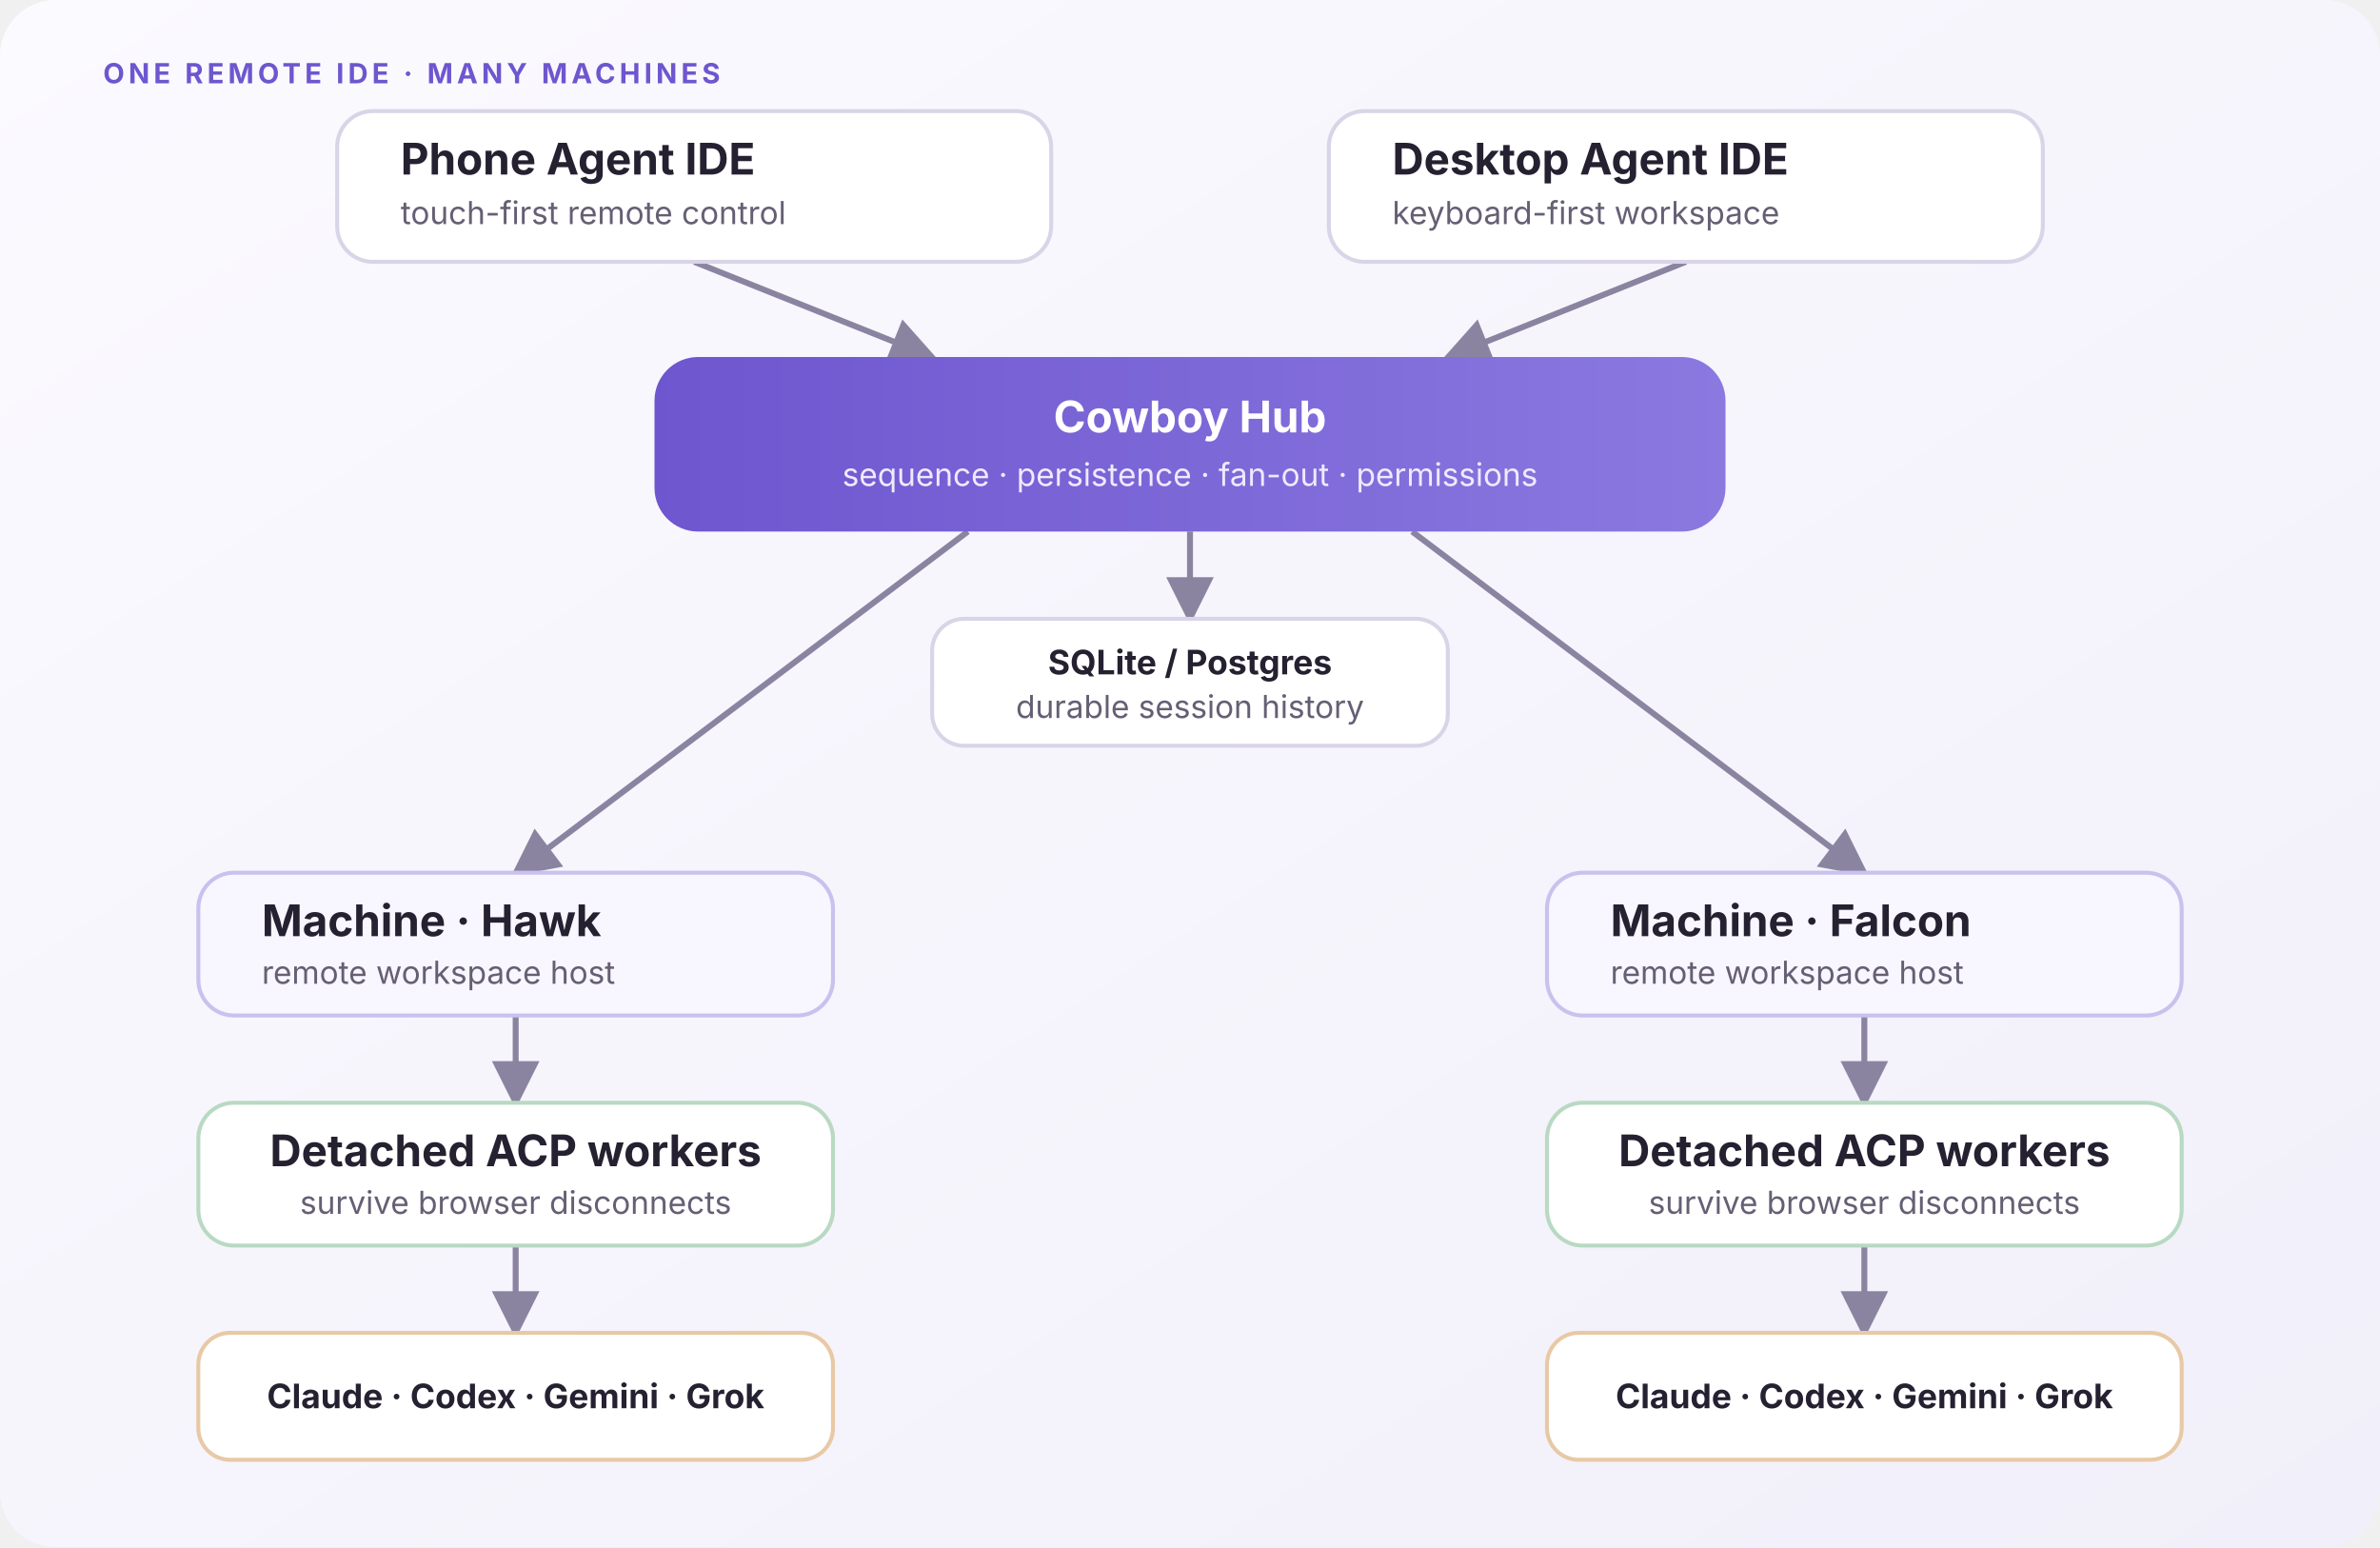
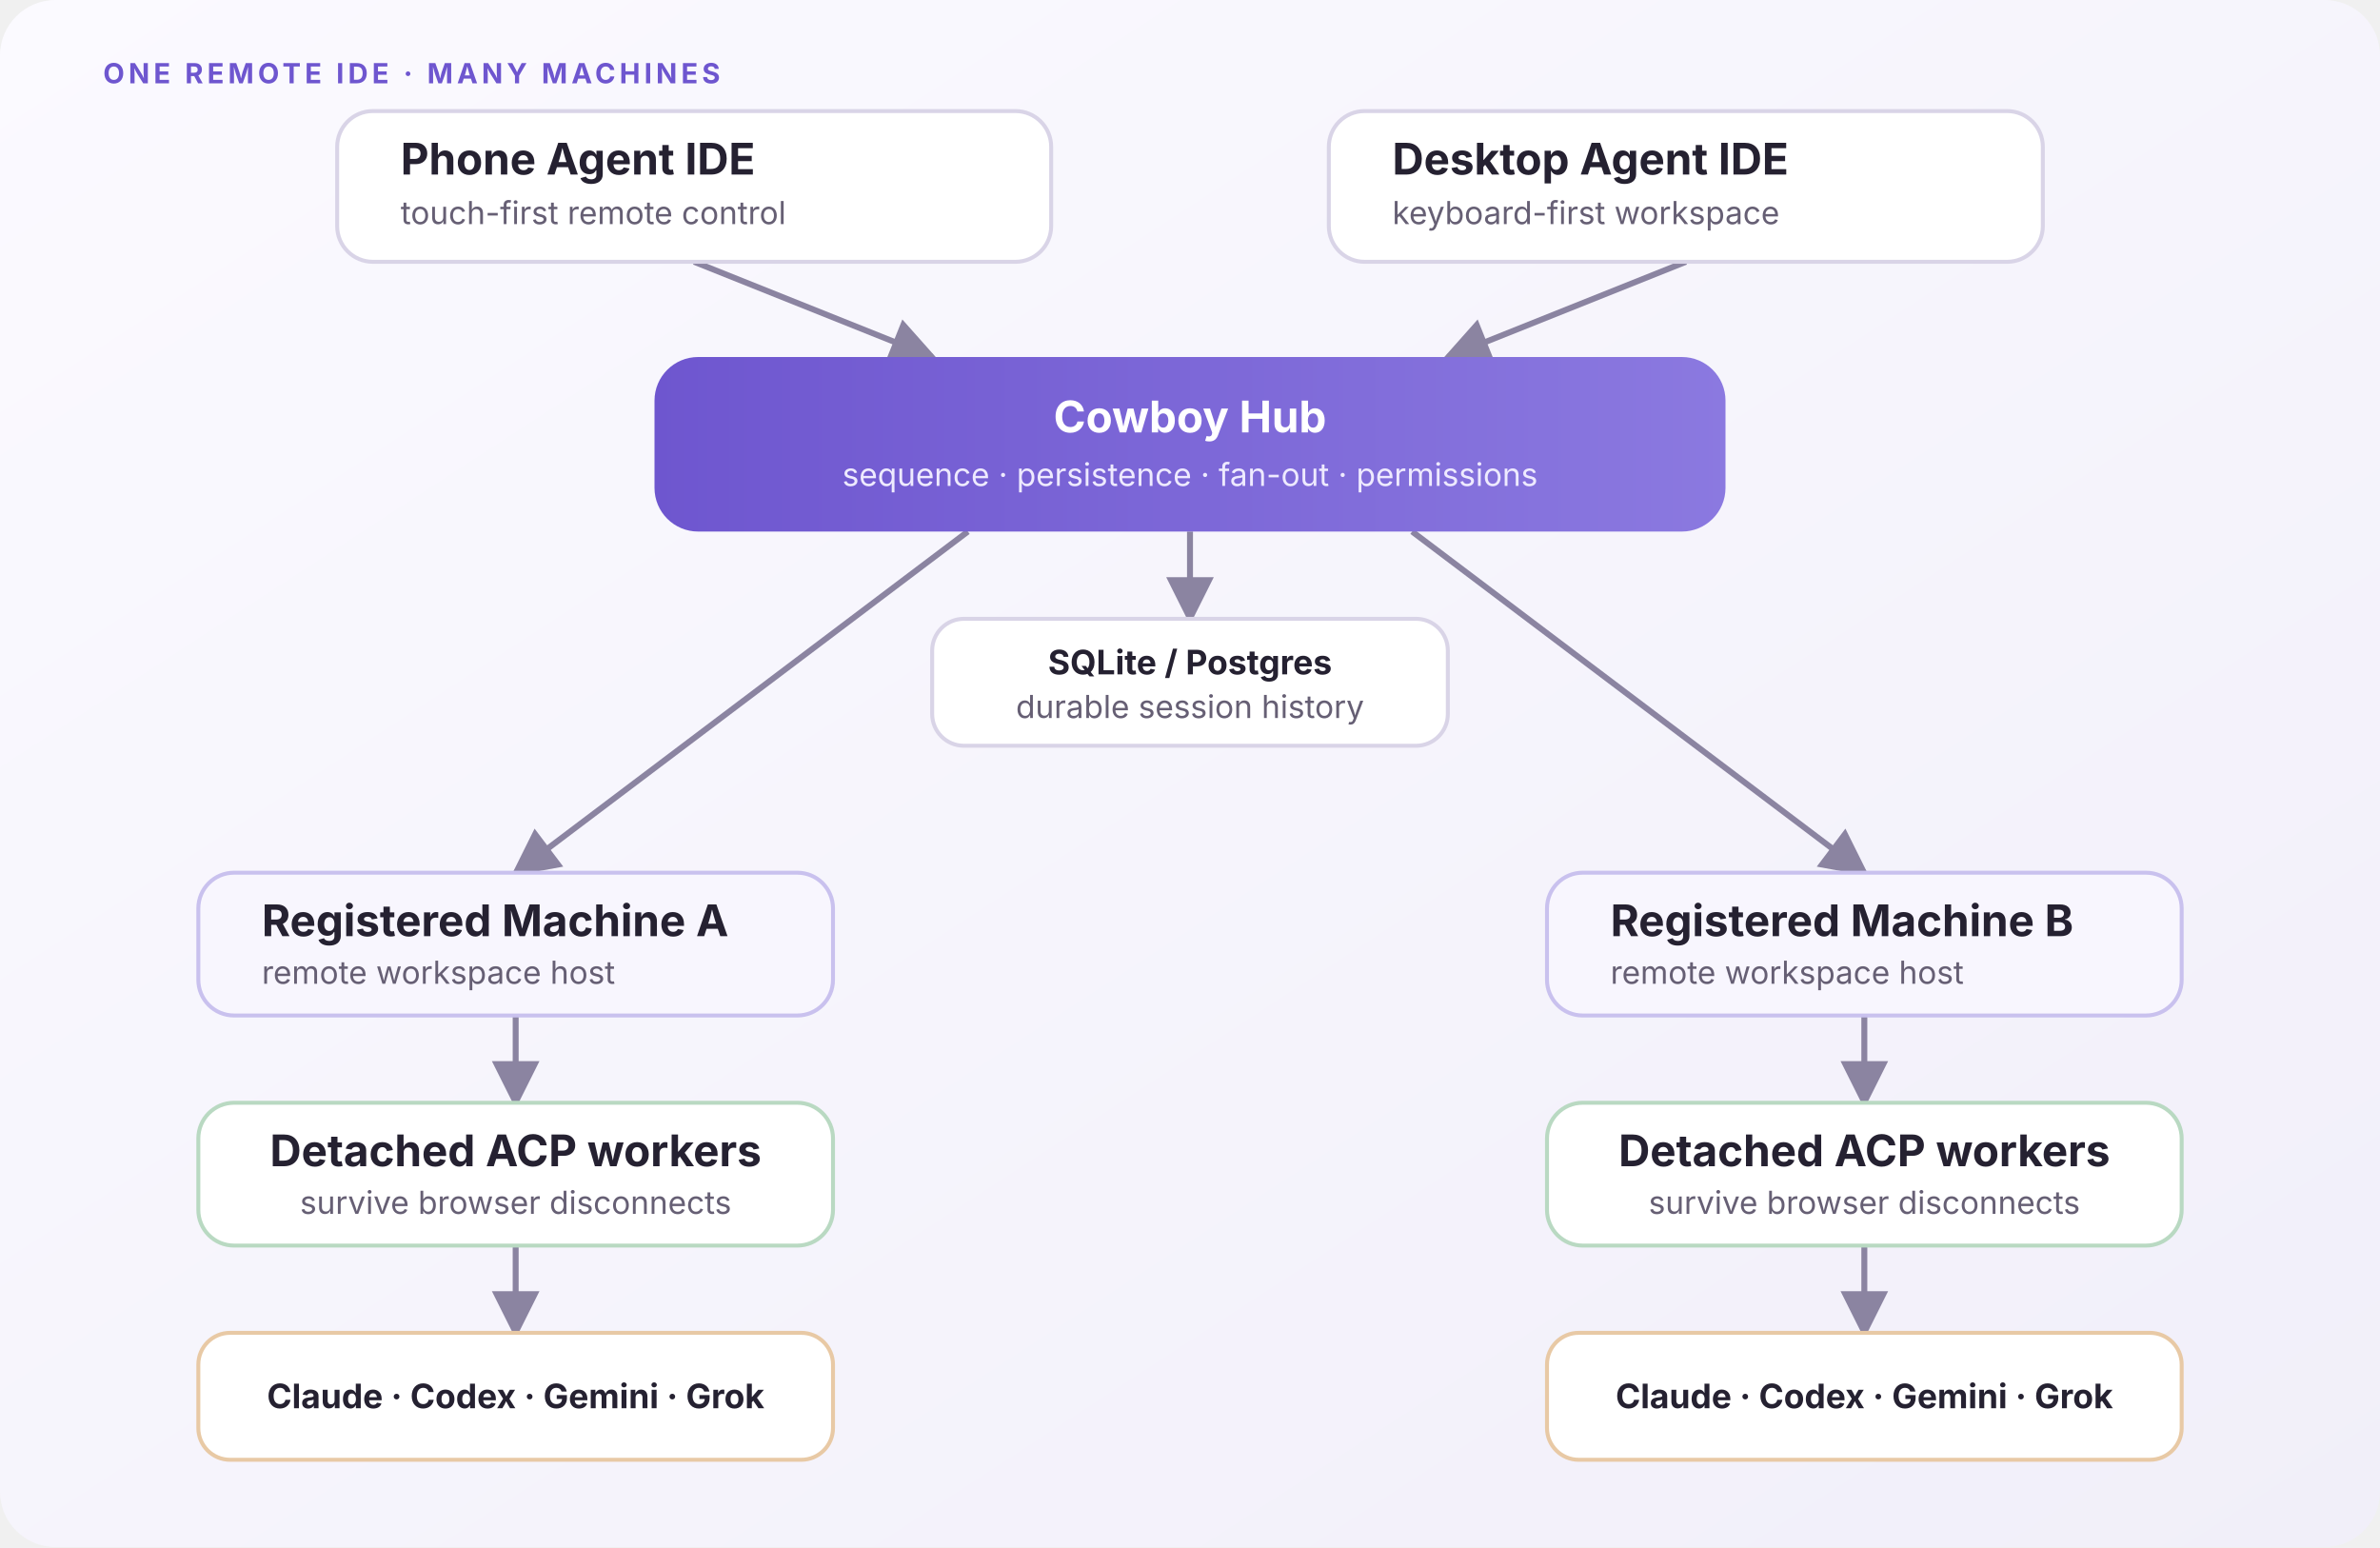
<svg xmlns="http://www.w3.org/2000/svg" viewBox="0 0 1200 780" role="img" aria-labelledby="title desc">
  <defs>
    <linearGradient id="canvas" x1="0" x2="1" y1="0" y2="1">
      <stop offset="0" stop-color="#fbfaff" />
      <stop offset="1" stop-color="#f1eff9" />
    </linearGradient>
    <linearGradient id="hub" x1="0" x2="1">
      <stop offset="0" stop-color="#6e56cf" />
      <stop offset="1" stop-color="#8b79e0" />
    </linearGradient>
    <marker id="arrow" markerHeight="8" markerWidth="8" orient="auto-start-reverse" refX="7" refY="4" viewBox="0 0 8 8">
      <path d="M0 0 8 4 0 8Z" fill="#8b84a1" />
    </marker>
    <style>
      .eyebrow { fill: #6e56cf; font: 700 14px -apple-system, BlinkMacSystemFont, "Segoe UI", sans-serif; letter-spacing: 2px; }
      .label { fill: #252131; font: 700 22px -apple-system, BlinkMacSystemFont, "Segoe UI", sans-serif; }
      .sub { fill: #665f74; font: 400 16px -apple-system, BlinkMacSystemFont, "Segoe UI", sans-serif; }
      .box { fill: #fff; stroke: #d9d4e7; stroke-width: 2; }
      .machine { fill: #f8f6fe; stroke: #c9c1ee; stroke-width: 2; }
      .worker { fill: #fff; stroke: #b9d9c2; stroke-width: 2; }
      .provider { fill: #fff; stroke: #e8c9a5; stroke-width: 2; }
      .small-label { font-size: 17px; }
      .on-hub { fill: #fff; }
      .on-hub-sub { fill: #eeeaff; }
      .line { fill: none; stroke: #8b84a1; stroke-width: 3; marker-end: url(#arrow); }
    </style>
  </defs>
  <rect width="1200" height="780" rx="28" fill="url(#canvas)" />
  <text x="52" y="42" class="eyebrow">ONE REMOTE IDE · MANY MACHINES</text>
  <path class="line" d="M350 132 470 180" />
  <path class="line" d="M850 132 730 180" />
  <path class="line" d="M600 268v44" />
  <path class="line" d="M488 268 260 440" />
  <path class="line" d="M712 268 940 440" />
  <path class="line" d="M260 512v44" />
  <path class="line" d="M940 512v44" />
  <path class="line" d="M260 628v44" />
  <path class="line" d="M940 628v44" />
  <g>
    <rect class="box" x="170" y="56" width="360" height="76" rx="18" />
    <text x="202" y="88" class="label">Phone Agent IDE</text>
    <text x="202" y="113" class="sub">touch-first remote control</text>
  </g>
  <g>
    <rect class="box" x="670" y="56" width="360" height="76" rx="18" />
    <text x="702" y="88" class="label">Desktop Agent IDE</text>
    <text x="702" y="113" class="sub">keyboard-first workspace</text>
  </g>
  <g>
    <rect x="330" y="180" width="540" height="88" rx="22" fill="url(#hub)" />
    <text x="600" y="218" text-anchor="middle" class="label on-hub">Cowboy Hub</text>
    <text x="600" y="245" text-anchor="middle" class="sub on-hub-sub">sequence · persistence · fan-out · permissions</text>
  </g>
  <g>
    <rect class="box" x="470" y="312" width="260" height="64" rx="16" />
    <text x="600" y="340" text-anchor="middle" class="label small-label">SQLite / Postgres</text>
    <text x="600" y="362" text-anchor="middle" class="sub">durable session history</text>
  </g>
  <g>
    <rect class="machine" x="100" y="440" width="320" height="72" rx="18" />
-     <text x="132" y="472" class="label">Machine · Hawk</text>
+     <text x="132" y="472" class="label">Registered Machine A</text>
    <text x="132" y="496" class="sub">remote workspace host</text>
  </g>
  <g>
    <rect class="machine" x="780" y="440" width="320" height="72" rx="18" />
-     <text x="812" y="472" class="label">Machine · Falcon</text>
+     <text x="812" y="472" class="label">Registered Machine B</text>
    <text x="812" y="496" class="sub">remote workspace host</text>
  </g>
  <g>
    <rect class="worker" x="100" y="556" width="320" height="72" rx="18" />
    <text x="260" y="588" text-anchor="middle" class="label">Detached ACP workers</text>
    <text x="260" y="612" text-anchor="middle" class="sub">survive browser disconnects</text>
  </g>
  <g>
    <rect class="worker" x="780" y="556" width="320" height="72" rx="18" />
    <text x="940" y="588" text-anchor="middle" class="label">Detached ACP workers</text>
    <text x="940" y="612" text-anchor="middle" class="sub">survive browser disconnects</text>
  </g>
  <g>
    <rect class="provider" x="100" y="672" width="320" height="64" rx="16" />
    <text x="260" y="710" text-anchor="middle" class="label small-label">Claude · Codex · Gemini · Grok</text>
  </g>
  <g>
    <rect class="provider" x="780" y="672" width="320" height="64" rx="16" />
    <text x="940" y="710" text-anchor="middle" class="label small-label">Claude · Codex · Gemini · Grok</text>
  </g>
</svg>
